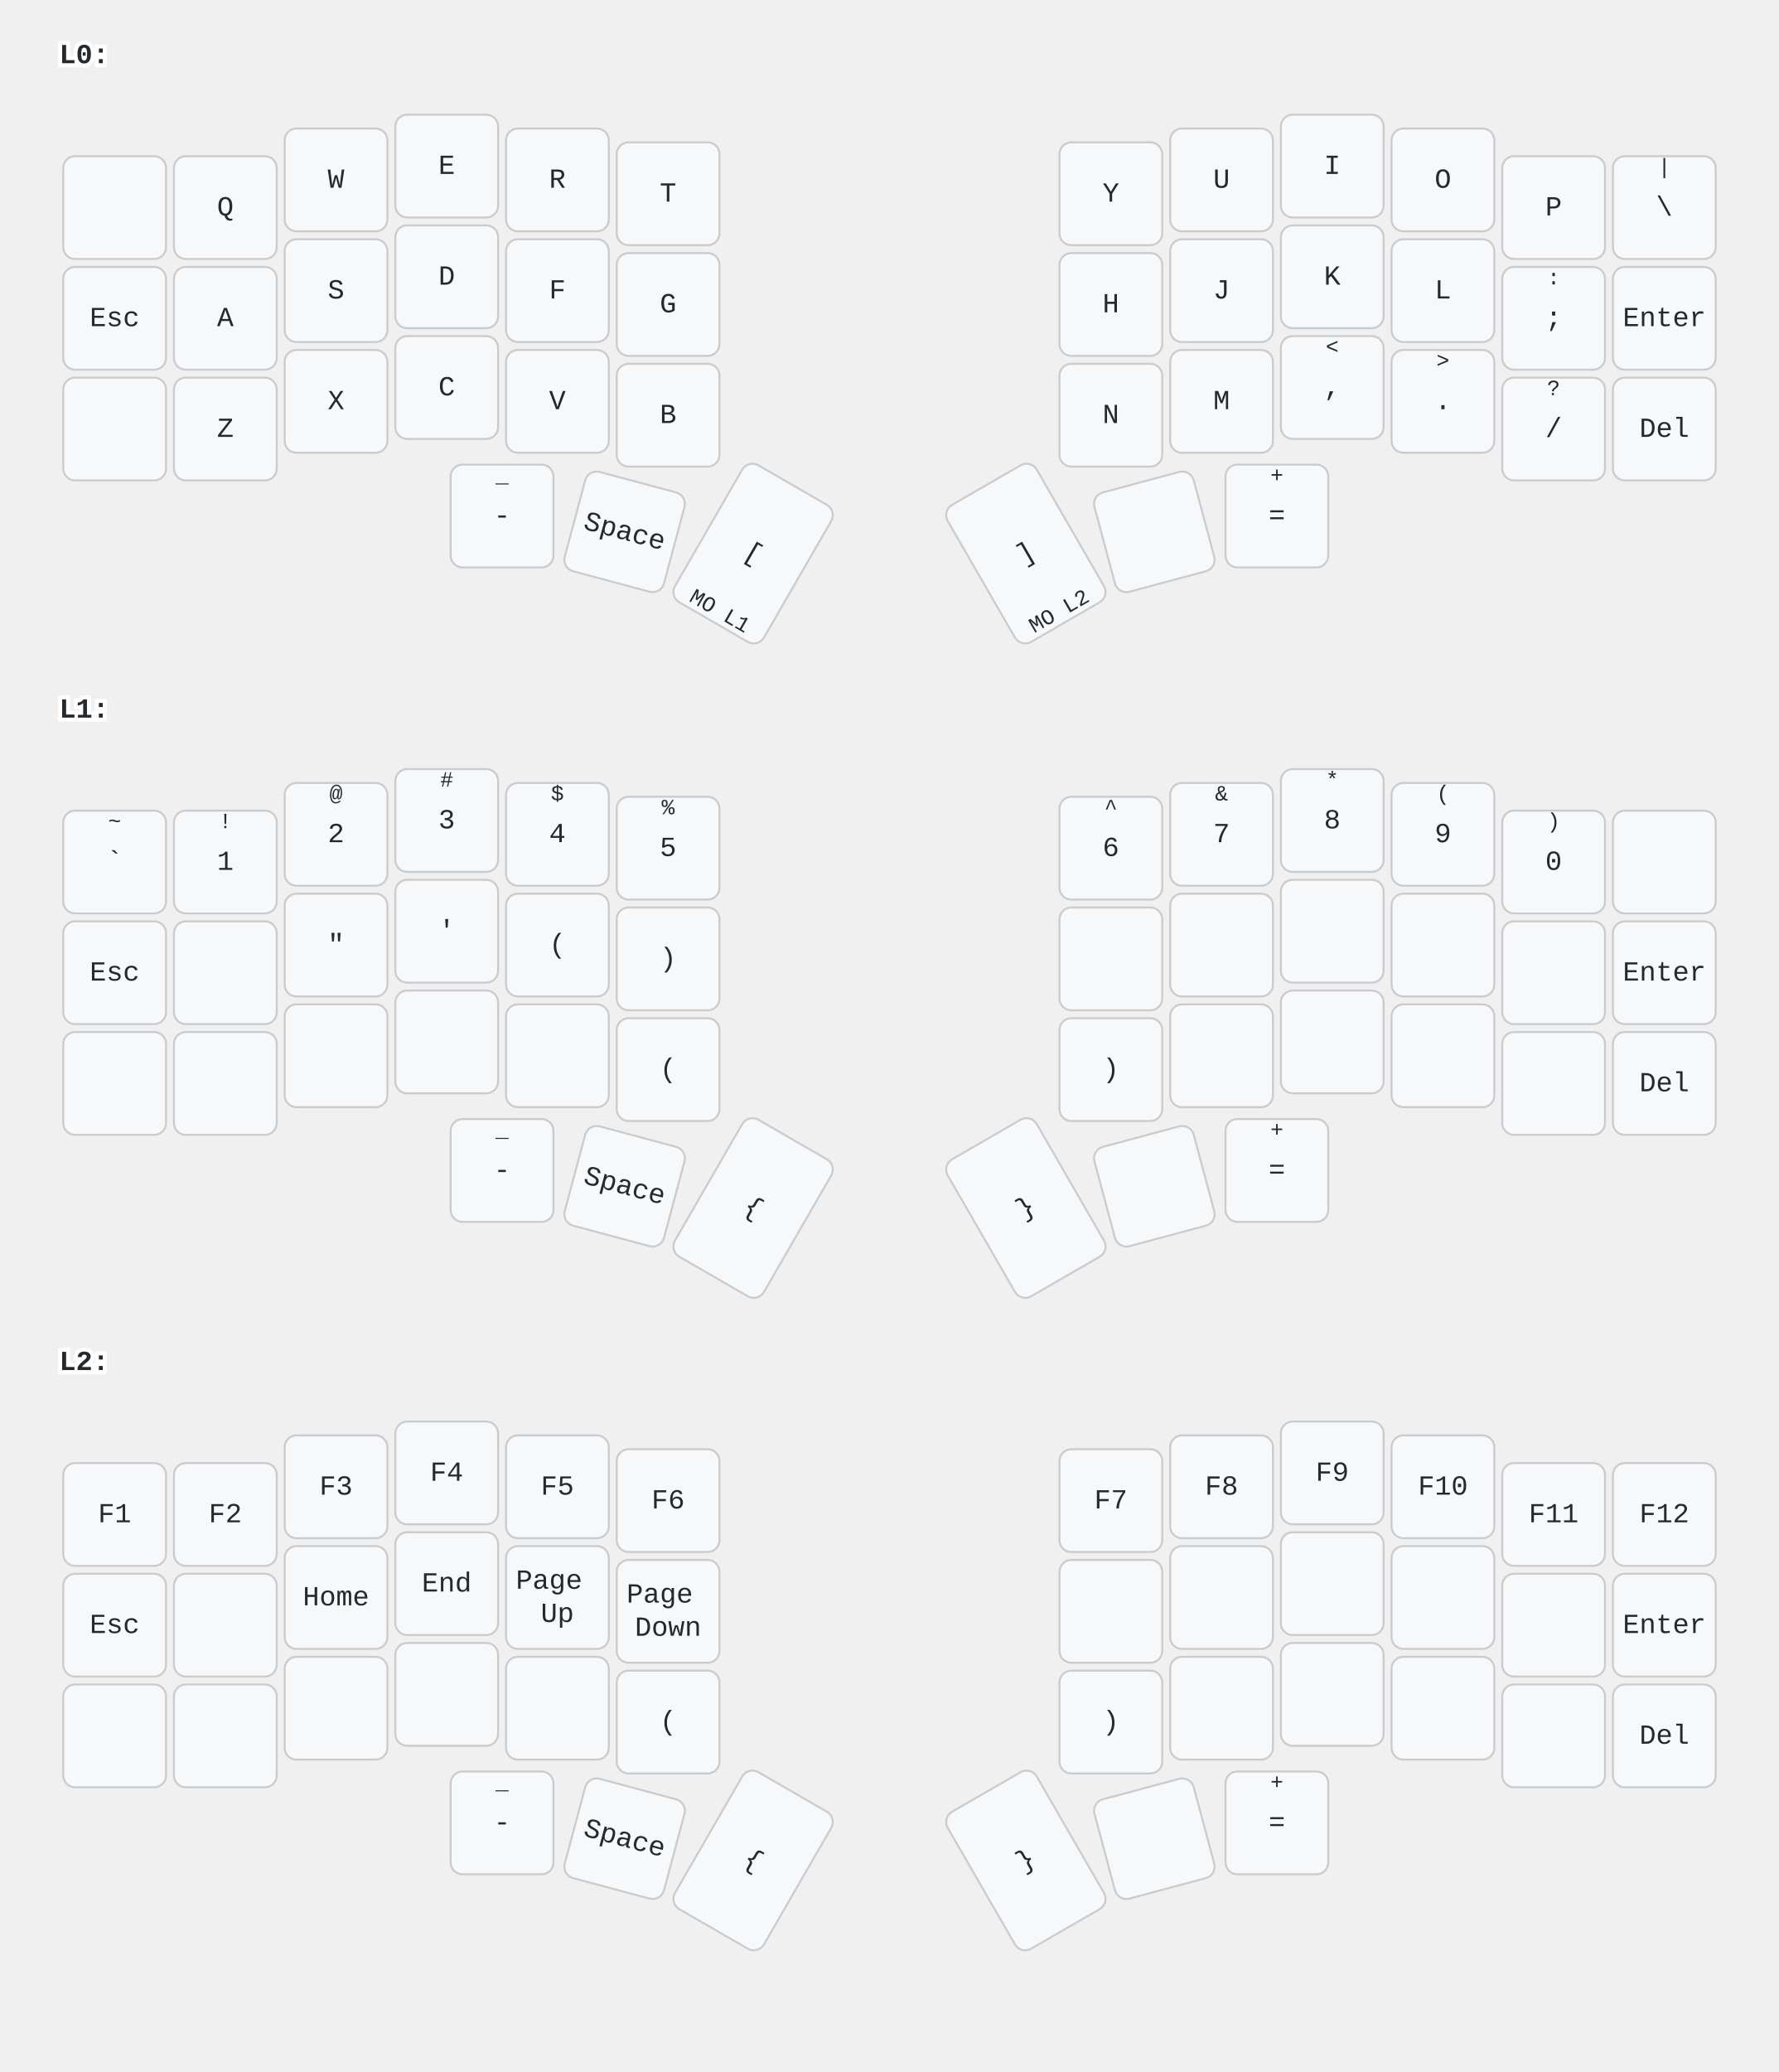
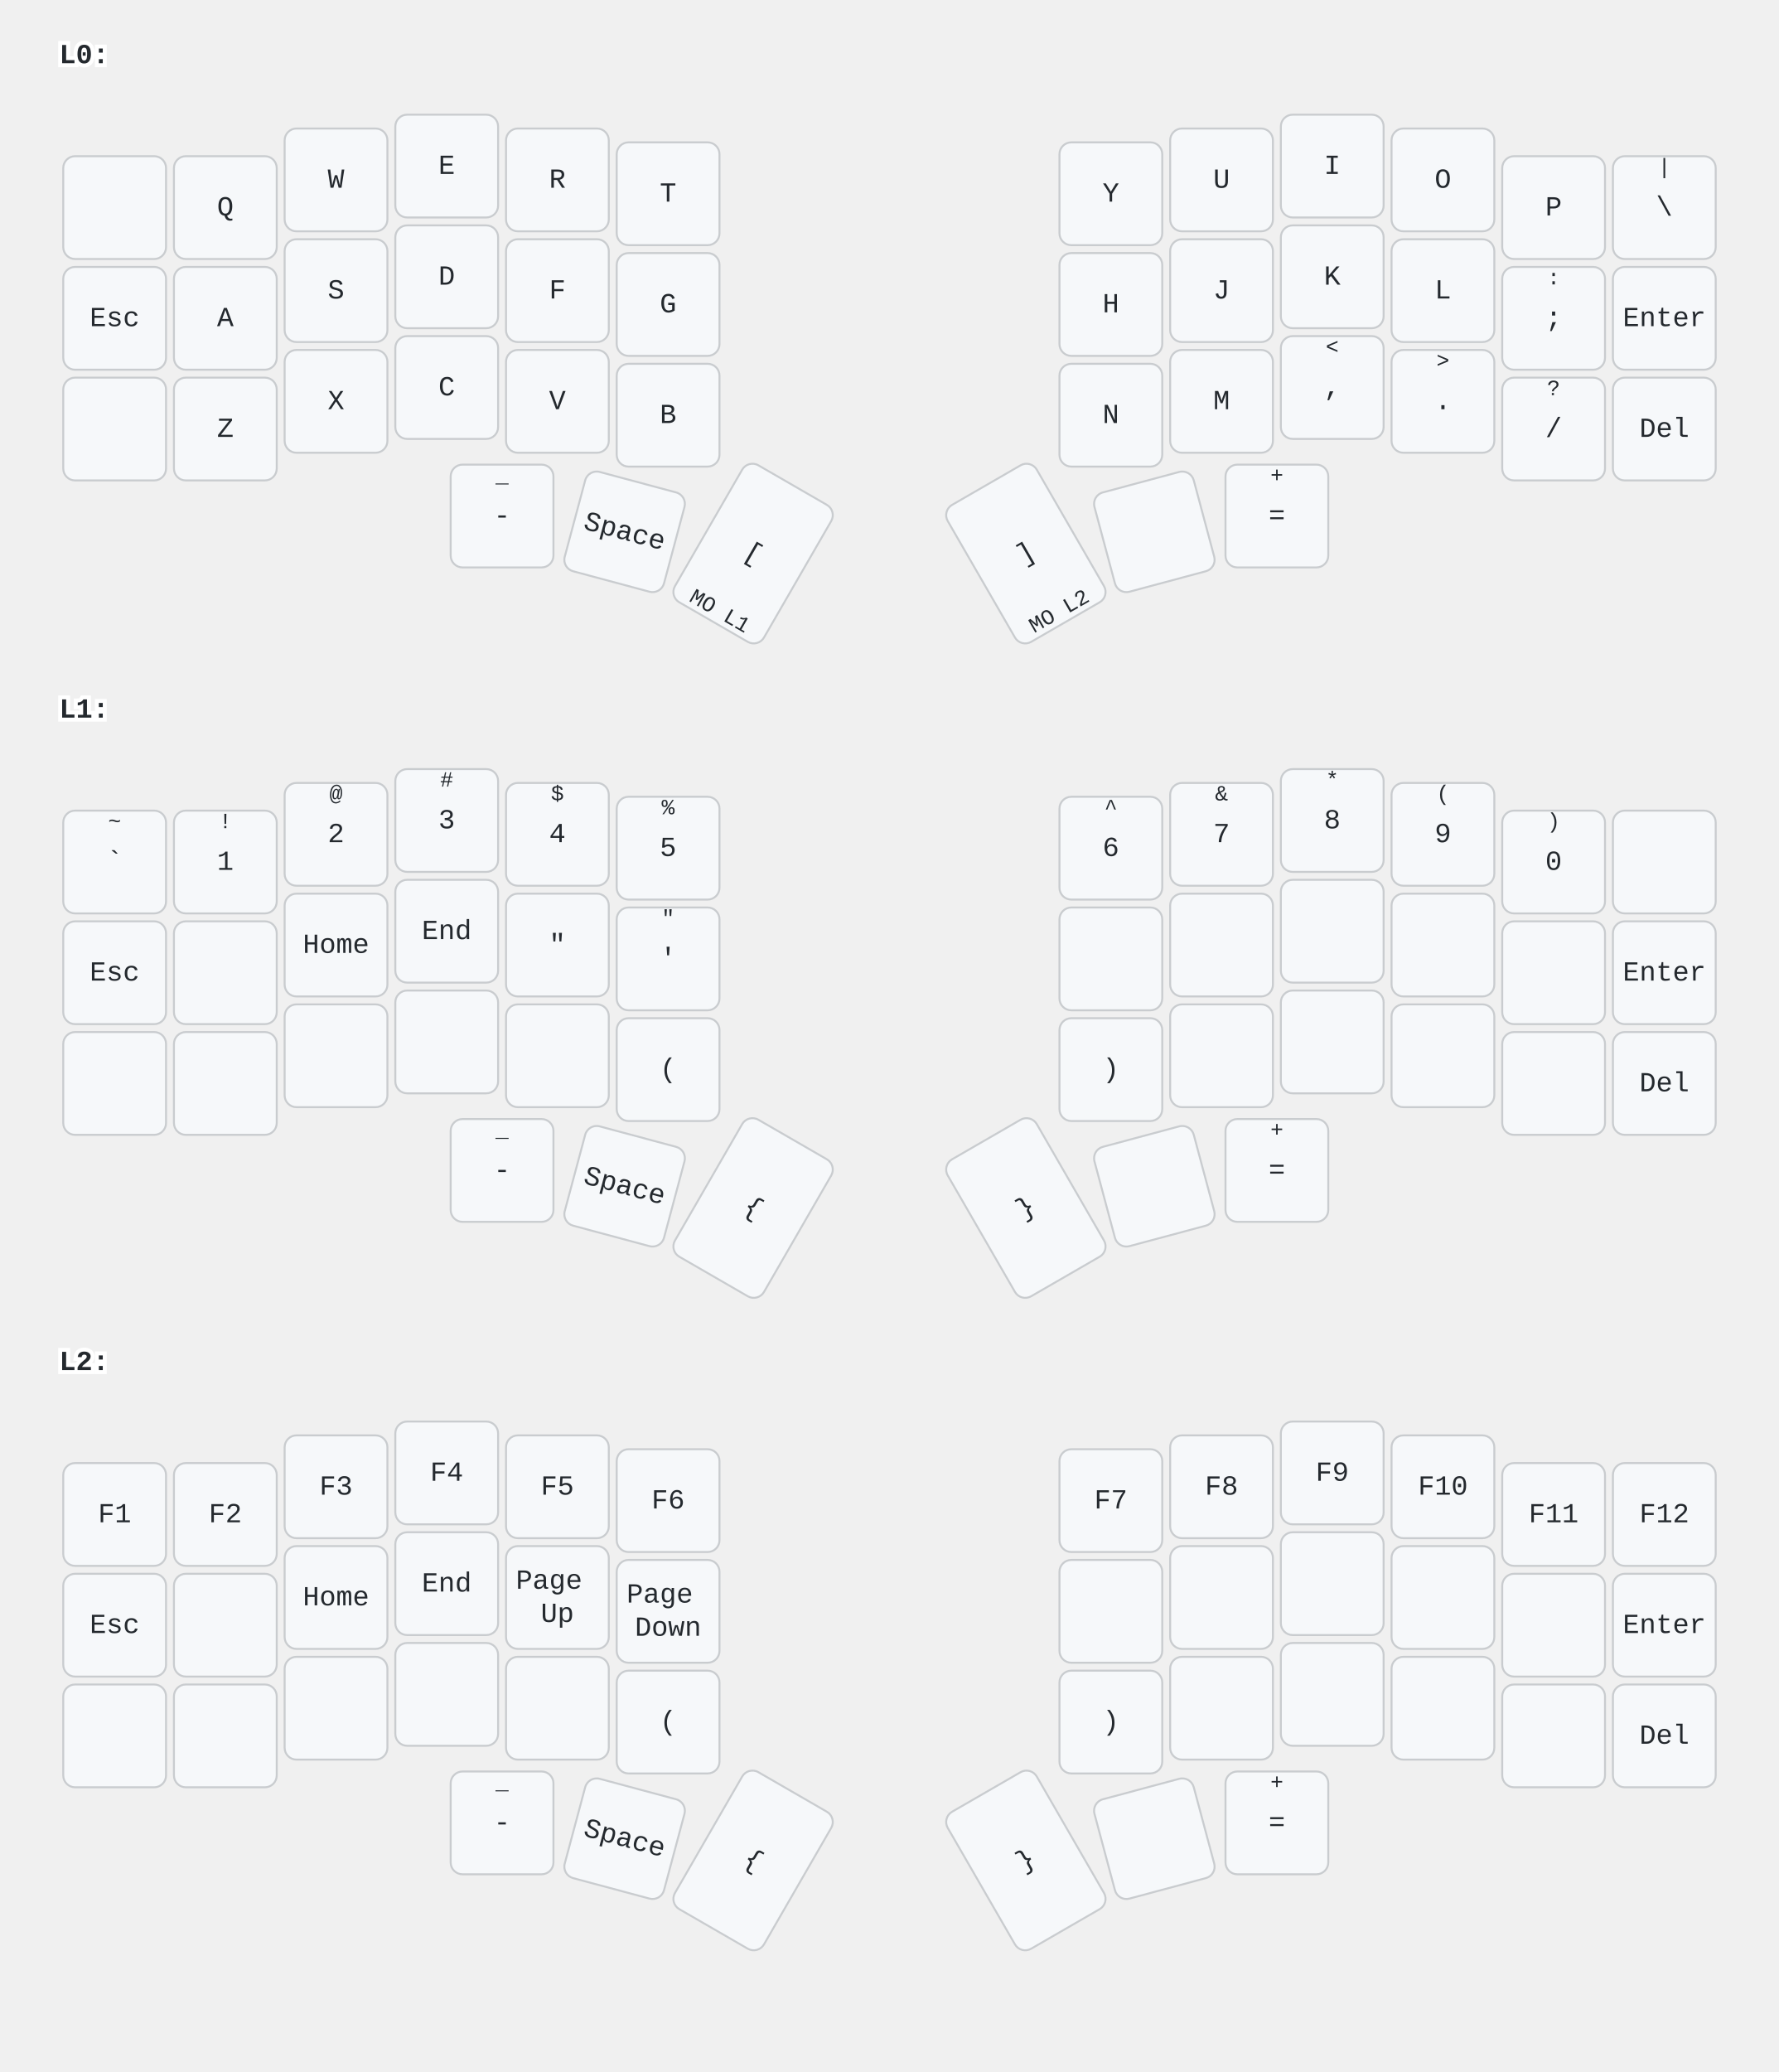
<svg xmlns="http://www.w3.org/2000/svg" xmlns:xlink="http://www.w3.org/1999/xlink" width="900" height="1048" viewBox="0 0 900 1048" class="keymap">
  <defs>/* start glyphs */
<svg id="mdi.apple-keyboard-command">
      <svg viewBox="0 0 24 24">
        <path d="M6,2A4,4 0 0,1 10,6V8H14V6A4,4 0 0,1 18,2A4,4 0 0,1 22,6A4,4 0 0,1 18,10H16V14H18A4,4 0 0,1 22,18A4,4 0 0,1 18,22A4,4 0 0,1 14,18V16H10V18A4,4 0 0,1 6,22A4,4 0 0,1 2,18A4,4 0 0,1 6,14H8V10H6A4,4 0 0,1 2,6A4,4 0 0,1 6,2M16,18A2,2 0 0,0 18,20A2,2 0 0,0 20,18A2,2 0 0,0 18,16H16V18M14,10H10V14H14V10M6,16A2,2 0 0,0 4,18A2,2 0 0,0 6,20A2,2 0 0,0 8,18V16H6M8,6A2,2 0 0,0 6,4A2,2 0 0,0 4,6A2,2 0 0,0 6,8H8V6M18,8A2,2 0 0,0 20,6A2,2 0 0,0 18,4A2,2 0 0,0 16,6V8H18Z" />
      </svg>
    </svg>
    <svg id="mdi.apple-keyboard-control">
      <svg viewBox="0 0 24 24">
        <path d="M19.78,11.78L18.36,13.19L12,6.83L5.64,13.19L4.22,11.78L12,4L19.78,11.78Z" />
      </svg>
    </svg>
    <svg id="mdi.apple-keyboard-option">
      <svg viewBox="0 0 24 24">
        <path d="M3,4H9.11L16.15,18H21V20H14.88L7.84,6H3V4M14,4H21V6H14V4Z" />
      </svg>
    </svg>
    <svg id="mdi.apple-keyboard-shift">
      <svg viewBox="0 0 24 24">
        <path d="M15,18V12H17.17L12,6.83L6.83,12H9V18H15M12,4L22,14H17V20H7V14H2L12,4Z" />
      </svg>
    </svg>
    <svg id="mdi.arrow-down">
      <svg viewBox="0 0 24 24">
        <path d="M11,4H13V16L18.5,10.5L19.92,11.92L12,19.84L4.08,11.92L5.5,10.5L11,16V4Z" />
      </svg>
    </svg>
    <svg id="mdi.arrow-left">
      <svg viewBox="0 0 24 24">
        <path d="M20,11V13H8L13.5,18.5L12.08,19.92L4.16,12L12.08,4.08L13.5,5.5L8,11H20Z" />
      </svg>
    </svg>
    <svg id="mdi.arrow-right">
      <svg viewBox="0 0 24 24">
        <path d="M4,11V13H16L10.5,18.5L11.92,19.92L19.84,12L11.92,4.08L10.5,5.5L16,11H4Z" />
      </svg>
    </svg>
    <svg id="mdi.arrow-up">
      <svg viewBox="0 0 24 24">
        <path d="M13,20H11V8L5.5,13.5L4.08,12.08L12,4.16L19.92,12.08L18.5,13.5L13,8V20Z" />
      </svg>
    </svg>
    <svg id="mdi.backspace-outline">
      <svg viewBox="0 0 24 24">
        <path d="M19,15.59L17.59,17L14,13.41L10.41,17L9,15.59L12.59,12L9,8.41L10.41,7L14,10.59L17.59,7L19,8.41L15.41,12L19,15.59M22,3A2,2 0 0,1 24,5V19A2,2 0 0,1 22,21H7C6.31,21 5.77,20.64 5.41,20.11L0,12L5.41,3.88C5.77,3.35 6.31,3 7,3H22M22,5H7L2.28,12L7,19H22V5Z" />
      </svg>
    </svg>
    <svg id="mdi.keyboard-tab">
      <svg viewBox="0 0 24 24">
        <path d="M20,18H22V6H20M11.59,7.41L15.17,11H1V13H15.17L11.59,16.58L13,18L19,12L13,6L11.59,7.41Z" />
      </svg>
    </svg>
  </defs>/* end glyphs */
<style>/* inherit to force styles through use tags */
svg path {
    fill: inherit;
}

/* font and background color specifications */
svg.keymap {
    font-family: SFMono-Regular,Consolas,Liberation Mono,Menlo,monospace;
    font-size: 14px;
    font-kerning: normal;
    text-rendering: optimizeLegibility;
    fill: #24292e;
}

/* default key styling */
rect.key {
    fill: #f6f8fa;
}

rect.key, rect.combo {
    stroke: #c9cccf;
    stroke-width: 1;
}

/* default key side styling, only used is draw_key_sides is set */
rect.side {
    filter: brightness(90%);
}

/* color accent for combo boxes */
rect.combo, rect.combo-separate {
    fill: #cdf;
}

/* color accent for held keys */
rect.held, rect.combo.held {
    fill: #fdd;
}

/* color accent for ghost (optional) keys */
rect.ghost, rect.combo.ghost {
    stroke-dasharray: 4, 4;
    stroke-width: 2;
}

text {
    text-anchor: middle;
    dominant-baseline: middle;
}

/* styling for layer labels */
text.label {
    font-weight: bold;
    text-anchor: start;
    stroke: white;
    stroke-width: 4;
    paint-order: stroke;
}

/* styling for optional footer */
text.footer {
    text-anchor: end;
    dominant-baseline: auto;
    stroke: white;
    stroke-width: 4;
    paint-order: stroke;
}

/* styling for combo tap, and key hold/shifted label text */
text.combo, text.hold, text.shifted {
    font-size: 11px;
}

text.hold {
    text-anchor: middle;
    dominant-baseline: auto;
}

text.shifted {
    text-anchor: middle;
    dominant-baseline: hanging;
}

text.layer-activator {
    text-decoration: underline;
}

/* styling for hold/shifted label text in combo box */
text.combo.hold, text.combo.shifted {
    font-size: 8px;
}

/* lighter symbol for transparent keys */
text.trans {
    fill: #7b7e81;
}

/* styling for combo dendrons */
path.combo {
    stroke-width: 1;
    stroke: gray;
    fill: none;
}

/* Start Tabler Icons Cleanup */
/* cannot use height/width with glyphs */
.icon-tabler &gt; path {
    fill: inherit;
    stroke: inherit;
    stroke-width: 2;
}
/* hide tabler's default box */
.icon-tabler &gt; path[stroke="none"][fill="none"] {
    visibility: hidden;
}
/* End Tabler Icons Cleanup */

@media (prefers-color-scheme: dark) {
svg.keymap { fill: #d1d6db; }
rect.key { fill: #3f4750; }
rect.key, rect.combo { stroke: #60666c; }
rect.combo, rect.combo-separate { fill: #1f3d7a; }
rect.held, rect.combo.held { fill: #854747; }
text.label, text.footer { stroke: black; }
text.trans { fill: #7e8184; }
path.combo { stroke: #7f7f7f; }

}
svg.keymap { background-color: #FFF; }</style>
  <g transform="translate(30, 0)" class="layer-L0">
    <text x="0" y="28" class="label" id="L0">L0:</text>
    <g transform="translate(0, 56)">
      <g transform="translate(28, 49)" class="key keypos-0">
        <rect rx="6" ry="6" x="-26" y="-26" width="52" height="52" class="key" />
        <use href="#mdi.keyboard-tab" xlink:href="#mdi.keyboard-tab" x="-10" y="-10" height="20" width="20.0" class="key tap glyph mdi.keyboard-tab" />
      </g>
      <g transform="translate(84, 49)" class="key keypos-1">
        <rect rx="6" ry="6" x="-26" y="-26" width="52" height="52" class="key" />
        <text x="0" y="0" class="key tap">Q</text>
      </g>
      <g transform="translate(140, 35)" class="key keypos-2">
        <rect rx="6" ry="6" x="-26" y="-26" width="52" height="52" class="key" />
        <text x="0" y="0" class="key tap">W</text>
      </g>
      <g transform="translate(196, 28)" class="key keypos-3">
        <rect rx="6" ry="6" x="-26" y="-26" width="52" height="52" class="key" />
        <text x="0" y="0" class="key tap">E</text>
      </g>
      <g transform="translate(252, 35)" class="key keypos-4">
        <rect rx="6" ry="6" x="-26" y="-26" width="52" height="52" class="key" />
        <text x="0" y="0" class="key tap">R</text>
      </g>
      <g transform="translate(308, 42)" class="key keypos-5">
        <rect rx="6" ry="6" x="-26" y="-26" width="52" height="52" class="key" />
        <text x="0" y="0" class="key tap">T</text>
      </g>
      <g transform="translate(532, 42)" class="key keypos-6">
        <rect rx="6" ry="6" x="-26" y="-26" width="52" height="52" class="key" />
        <text x="0" y="0" class="key tap">Y</text>
      </g>
      <g transform="translate(588, 35)" class="key keypos-7">
        <rect rx="6" ry="6" x="-26" y="-26" width="52" height="52" class="key" />
        <text x="0" y="0" class="key tap">U</text>
      </g>
      <g transform="translate(644, 28)" class="key keypos-8">
        <rect rx="6" ry="6" x="-26" y="-26" width="52" height="52" class="key" />
        <text x="0" y="0" class="key tap">I</text>
      </g>
      <g transform="translate(700, 35)" class="key keypos-9">
        <rect rx="6" ry="6" x="-26" y="-26" width="52" height="52" class="key" />
        <text x="0" y="0" class="key tap">O</text>
      </g>
      <g transform="translate(756, 49)" class="key keypos-10">
        <rect rx="6" ry="6" x="-26" y="-26" width="52" height="52" class="key" />
        <text x="0" y="0" class="key tap">P</text>
      </g>
      <g transform="translate(812, 49)" class="key keypos-11">
        <rect rx="6" ry="6" x="-26" y="-26" width="52" height="52" class="key" />
        <text x="0" y="0" class="key tap">\</text>
        <text x="0" y="-23" class="key shifted">|</text>
      </g>
      <g transform="translate(28, 105)" class="key keypos-12">
        <rect rx="6" ry="6" x="-26" y="-26" width="52" height="52" class="key" />
        <text x="0" y="0" class="key tap">Esc</text>
      </g>
      <g transform="translate(84, 105)" class="key keypos-13">
        <rect rx="6" ry="6" x="-26" y="-26" width="52" height="52" class="key" />
        <text x="0" y="0" class="key tap">A</text>
      </g>
      <g transform="translate(140, 91)" class="key keypos-14">
        <rect rx="6" ry="6" x="-26" y="-26" width="52" height="52" class="key" />
        <text x="0" y="0" class="key tap">S</text>
        <use href="#mdi.apple-keyboard-command" xlink:href="#mdi.apple-keyboard-command" x="-6" y="11" height="12" width="12.0" class="key hold glyph mdi.apple-keyboard-command" />
      </g>
      <g transform="translate(196, 84)" class="key keypos-15">
        <rect rx="6" ry="6" x="-26" y="-26" width="52" height="52" class="key" />
        <text x="0" y="0" class="key tap">D</text>
        <use href="#mdi.apple-keyboard-control" xlink:href="#mdi.apple-keyboard-control" x="-6" y="11" height="12" width="12.0" class="key hold glyph mdi.apple-keyboard-control" />
      </g>
      <g transform="translate(252, 91)" class="key keypos-16">
        <rect rx="6" ry="6" x="-26" y="-26" width="52" height="52" class="key" />
        <text x="0" y="0" class="key tap">F</text>
        <use href="#mdi.apple-keyboard-shift" xlink:href="#mdi.apple-keyboard-shift" x="-6" y="11" height="12" width="12.0" class="key hold glyph mdi.apple-keyboard-shift" />
      </g>
      <g transform="translate(308, 98)" class="key keypos-17">
        <rect rx="6" ry="6" x="-26" y="-26" width="52" height="52" class="key" />
        <text x="0" y="0" class="key tap">G</text>
      </g>
      <g transform="translate(532, 98)" class="key keypos-18">
        <rect rx="6" ry="6" x="-26" y="-26" width="52" height="52" class="key" />
        <text x="0" y="0" class="key tap">H</text>
      </g>
      <g transform="translate(588, 91)" class="key keypos-19">
        <rect rx="6" ry="6" x="-26" y="-26" width="52" height="52" class="key" />
        <text x="0" y="0" class="key tap">J</text>
        <use href="#mdi.apple-keyboard-shift" xlink:href="#mdi.apple-keyboard-shift" x="-6" y="11" height="12" width="12.0" class="key hold glyph mdi.apple-keyboard-shift" />
      </g>
      <g transform="translate(644, 84)" class="key keypos-20">
        <rect rx="6" ry="6" x="-26" y="-26" width="52" height="52" class="key" />
        <text x="0" y="0" class="key tap">K</text>
        <use href="#mdi.apple-keyboard-control" xlink:href="#mdi.apple-keyboard-control" x="-6" y="11" height="12" width="12.0" class="key hold glyph mdi.apple-keyboard-control" />
      </g>
      <g transform="translate(700, 91)" class="key keypos-21">
        <rect rx="6" ry="6" x="-26" y="-26" width="52" height="52" class="key" />
        <text x="0" y="0" class="key tap">L</text>
        <use href="#mdi.apple-keyboard-command" xlink:href="#mdi.apple-keyboard-command" x="-6" y="11" height="12" width="12.0" class="key hold glyph mdi.apple-keyboard-command" />
      </g>
      <g transform="translate(756, 105)" class="key keypos-22">
        <rect rx="6" ry="6" x="-26" y="-26" width="52" height="52" class="key" />
        <text x="0" y="0" class="key tap">;</text>
        <text x="0" y="-23" class="key shifted">:</text>
      </g>
      <g transform="translate(812, 105)" class="key keypos-23">
        <rect rx="6" ry="6" x="-26" y="-26" width="52" height="52" class="key" />
        <text x="0" y="0" class="key tap">Enter</text>
      </g>
      <g transform="translate(28, 161)" class="key keypos-24">
        <rect rx="6" ry="6" x="-26" y="-26" width="52" height="52" class="key" />
        <use href="#mdi.apple-keyboard-option" xlink:href="#mdi.apple-keyboard-option" x="-10" y="-10" height="20" width="20.0" class="key tap glyph mdi.apple-keyboard-option" />
      </g>
      <g transform="translate(84, 161)" class="key keypos-25">
        <rect rx="6" ry="6" x="-26" y="-26" width="52" height="52" class="key" />
        <text x="0" y="0" class="key tap">Z</text>
      </g>
      <g transform="translate(140, 147)" class="key keypos-26">
        <rect rx="6" ry="6" x="-26" y="-26" width="52" height="52" class="key" />
        <text x="0" y="0" class="key tap">X</text>
      </g>
      <g transform="translate(196, 140)" class="key keypos-27">
        <rect rx="6" ry="6" x="-26" y="-26" width="52" height="52" class="key" />
        <text x="0" y="0" class="key tap">C</text>
      </g>
      <g transform="translate(252, 147)" class="key keypos-28">
        <rect rx="6" ry="6" x="-26" y="-26" width="52" height="52" class="key" />
        <text x="0" y="0" class="key tap">V</text>
      </g>
      <g transform="translate(308, 154)" class="key keypos-29">
        <rect rx="6" ry="6" x="-26" y="-26" width="52" height="52" class="key" />
        <text x="0" y="0" class="key tap">B</text>
      </g>
      <g transform="translate(532, 154)" class="key keypos-30">
        <rect rx="6" ry="6" x="-26" y="-26" width="52" height="52" class="key" />
        <text x="0" y="0" class="key tap">N</text>
      </g>
      <g transform="translate(588, 147)" class="key keypos-31">
        <rect rx="6" ry="6" x="-26" y="-26" width="52" height="52" class="key" />
        <text x="0" y="0" class="key tap">M</text>
      </g>
      <g transform="translate(644, 140)" class="key keypos-32">
        <rect rx="6" ry="6" x="-26" y="-26" width="52" height="52" class="key" />
        <text x="0" y="0" class="key tap">,</text>
        <text x="0" y="-23" class="key shifted">&lt;</text>
      </g>
      <g transform="translate(700, 147)" class="key keypos-33">
        <rect rx="6" ry="6" x="-26" y="-26" width="52" height="52" class="key" />
        <text x="0" y="0" class="key tap">.</text>
        <text x="0" y="-23" class="key shifted">&gt;</text>
      </g>
      <g transform="translate(756, 161)" class="key keypos-34">
        <rect rx="6" ry="6" x="-26" y="-26" width="52" height="52" class="key" />
        <text x="0" y="0" class="key tap">/</text>
        <text x="0" y="-23" class="key shifted">?</text>
      </g>
      <g transform="translate(812, 161)" class="key keypos-35">
        <rect rx="6" ry="6" x="-26" y="-26" width="52" height="52" class="key" />
        <text x="0" y="0" class="key tap">Del</text>
      </g>
      <g transform="translate(224, 205)" class="key keypos-36">
        <rect rx="6" ry="6" x="-26" y="-26" width="52" height="52" class="key" />
        <text x="0" y="0" class="key tap">-</text>
        <text x="0" y="-23" class="key shifted">_</text>
      </g>
      <g transform="translate(286, 213) rotate(15.0)" class="key keypos-37">
        <rect rx="6" ry="6" x="-26" y="-26" width="52" height="52" class="key" />
        <text x="0" y="0" class="key tap">Space</text>
      </g>
      <g transform="translate(351, 224) rotate(30.0)" class="key keypos-38">
        <rect rx="6" ry="6" x="-26" y="-40" width="52" height="80" class="key" />
        <text x="0" y="0" class="key tap">[</text>
        <text x="0" y="37" class="key hold">MO L1</text>
      </g>
      <g transform="translate(489, 224) rotate(-30.0)" class="key keypos-39">
        <rect rx="6" ry="6" x="-26" y="-40" width="52" height="80" class="key" />
        <text x="0" y="0" class="key tap">]</text>
        <text x="0" y="37" class="key hold">MO L2</text>
      </g>
      <g transform="translate(554, 213) rotate(-15.0)" class="key keypos-40">
        <rect rx="6" ry="6" x="-26" y="-26" width="52" height="52" class="key" />
        <use href="#mdi.backspace-outline" xlink:href="#mdi.backspace-outline" x="-10" y="-10" height="20" width="20.0" class="key tap glyph mdi.backspace-outline" />
      </g>
      <g transform="translate(616, 205)" class="key keypos-41">
        <rect rx="6" ry="6" x="-26" y="-26" width="52" height="52" class="key" />
        <text x="0" y="0" class="key tap">=</text>
        <text x="0" y="-23" class="key shifted">+</text>
      </g>
    </g>
  </g>
  <g transform="translate(30, 331)" class="layer-L1">
    <text x="0" y="28" class="label" id="L1">L1:</text>
    <g transform="translate(0, 56)">
      <g transform="translate(28, 49)" class="key keypos-0">
        <rect rx="6" ry="6" x="-26" y="-26" width="52" height="52" class="key" />
        <text x="0" y="0" class="key tap">`</text>
        <text x="0" y="-23" class="key shifted">~</text>
      </g>
      <g transform="translate(84, 49)" class="key keypos-1">
        <rect rx="6" ry="6" x="-26" y="-26" width="52" height="52" class="key" />
        <text x="0" y="0" class="key tap">1</text>
        <text x="0" y="-23" class="key shifted">!</text>
      </g>
      <g transform="translate(140, 35)" class="key keypos-2">
        <rect rx="6" ry="6" x="-26" y="-26" width="52" height="52" class="key" />
        <text x="0" y="0" class="key tap">2</text>
        <text x="0" y="-23" class="key shifted">@</text>
      </g>
      <g transform="translate(196, 28)" class="key keypos-3">
        <rect rx="6" ry="6" x="-26" y="-26" width="52" height="52" class="key" />
        <text x="0" y="0" class="key tap">3</text>
        <text x="0" y="-23" class="key shifted">#</text>
      </g>
      <g transform="translate(252, 35)" class="key keypos-4">
        <rect rx="6" ry="6" x="-26" y="-26" width="52" height="52" class="key" />
        <text x="0" y="0" class="key tap">4</text>
        <text x="0" y="-23" class="key shifted">$</text>
      </g>
      <g transform="translate(308, 42)" class="key keypos-5">
        <rect rx="6" ry="6" x="-26" y="-26" width="52" height="52" class="key" />
        <text x="0" y="0" class="key tap">5</text>
        <text x="0" y="-23" class="key shifted">%</text>
      </g>
      <g transform="translate(532, 42)" class="key keypos-6">
        <rect rx="6" ry="6" x="-26" y="-26" width="52" height="52" class="key" />
        <text x="0" y="0" class="key tap">6</text>
        <text x="0" y="-23" class="key shifted">^</text>
      </g>
      <g transform="translate(588, 35)" class="key keypos-7">
        <rect rx="6" ry="6" x="-26" y="-26" width="52" height="52" class="key" />
        <text x="0" y="0" class="key tap">7</text>
        <text x="0" y="-23" class="key shifted">&amp;</text>
      </g>
      <g transform="translate(644, 28)" class="key keypos-8">
        <rect rx="6" ry="6" x="-26" y="-26" width="52" height="52" class="key" />
        <text x="0" y="0" class="key tap">8</text>
        <text x="0" y="-23" class="key shifted">*</text>
      </g>
      <g transform="translate(700, 35)" class="key keypos-9">
        <rect rx="6" ry="6" x="-26" y="-26" width="52" height="52" class="key" />
        <text x="0" y="0" class="key tap">9</text>
        <text x="0" y="-23" class="key shifted">(</text>
      </g>
      <g transform="translate(756, 49)" class="key keypos-10">
        <rect rx="6" ry="6" x="-26" y="-26" width="52" height="52" class="key" />
        <text x="0" y="0" class="key tap">0</text>
        <text x="0" y="-23" class="key shifted">)</text>
      </g>
      <g transform="translate(812, 49)" class="key keypos-11">
        <rect rx="6" ry="6" x="-26" y="-26" width="52" height="52" class="key" />
      </g>
      <g transform="translate(28, 105)" class="key keypos-12">
        <rect rx="6" ry="6" x="-26" y="-26" width="52" height="52" class="key" />
        <text x="0" y="0" class="key tap">Esc</text>
      </g>
      <g transform="translate(84, 105)" class="key keypos-13">
        <rect rx="6" ry="6" x="-26" y="-26" width="52" height="52" class="key" />
      </g>
      <g transform="translate(140, 91)" class="key keypos-14">
        <rect rx="6" ry="6" x="-26" y="-26" width="52" height="52" class="key" />
+         <text x="0" y="0" class="key tap">Home</text>
+         <use href="#mdi.apple-keyboard-command" xlink:href="#mdi.apple-keyboard-command" x="-6" y="11" height="12" width="12.0" class="key hold glyph mdi.apple-keyboard-command" />
+       </g>
+       <g transform="translate(196, 84)" class="key keypos-15">
+         <rect rx="6" ry="6" x="-26" y="-26" width="52" height="52" class="key" />
+         <text x="0" y="0" class="key tap">End</text>
+         <use href="#mdi.apple-keyboard-control" xlink:href="#mdi.apple-keyboard-control" x="-6" y="11" height="12" width="12.0" class="key hold glyph mdi.apple-keyboard-control" />
+       </g>
+       <g transform="translate(252, 91)" class="key keypos-16">
+         <rect rx="6" ry="6" x="-26" y="-26" width="52" height="52" class="key" />
        <text x="0" y="0" class="key tap">"</text>
-         <use href="#mdi.apple-keyboard-command" xlink:href="#mdi.apple-keyboard-command" x="-6" y="11" height="12" width="12.0" class="key hold glyph mdi.apple-keyboard-command" />
-       </g>
-       <g transform="translate(196, 84)" class="key keypos-15">
+         <use href="#mdi.apple-keyboard-shift" xlink:href="#mdi.apple-keyboard-shift" x="-6" y="11" height="12" width="12.0" class="key hold glyph mdi.apple-keyboard-shift" />
+       </g>
+       <g transform="translate(308, 98)" class="key keypos-17">
        <rect rx="6" ry="6" x="-26" y="-26" width="52" height="52" class="key" />
        <text x="0" y="0" class="key tap">'</text>
-         <use href="#mdi.apple-keyboard-control" xlink:href="#mdi.apple-keyboard-control" x="-6" y="11" height="12" width="12.0" class="key hold glyph mdi.apple-keyboard-control" />
-       </g>
-       <g transform="translate(252, 91)" class="key keypos-16">
-         <rect rx="6" ry="6" x="-26" y="-26" width="52" height="52" class="key" />
-         <text x="0" y="0" class="key tap">(</text>
-         <use href="#mdi.apple-keyboard-shift" xlink:href="#mdi.apple-keyboard-shift" x="-6" y="11" height="12" width="12.0" class="key hold glyph mdi.apple-keyboard-shift" />
-       </g>
-       <g transform="translate(308, 98)" class="key keypos-17">
-         <rect rx="6" ry="6" x="-26" y="-26" width="52" height="52" class="key" />
-         <text x="0" y="0" class="key tap">)</text>
+         <text x="0" y="-23" class="key shifted">"</text>
      </g>
      <g transform="translate(532, 98)" class="key keypos-18">
        <rect rx="6" ry="6" x="-26" y="-26" width="52" height="52" class="key" />
        <use href="#mdi.arrow-left" xlink:href="#mdi.arrow-left" x="-10" y="-10" height="20" width="20.0" class="key tap glyph mdi.arrow-left" />
      </g>
      <g transform="translate(588, 91)" class="key keypos-19">
        <rect rx="6" ry="6" x="-26" y="-26" width="52" height="52" class="key" />
        <use href="#mdi.arrow-down" xlink:href="#mdi.arrow-down" x="-10" y="-10" height="20" width="20.0" class="key tap glyph mdi.arrow-down" />
        <use href="#mdi.apple-keyboard-shift" xlink:href="#mdi.apple-keyboard-shift" x="-6" y="11" height="12" width="12.0" class="key hold glyph mdi.apple-keyboard-shift" />
      </g>
      <g transform="translate(644, 84)" class="key keypos-20">
        <rect rx="6" ry="6" x="-26" y="-26" width="52" height="52" class="key" />
        <use href="#mdi.arrow-up" xlink:href="#mdi.arrow-up" x="-10" y="-10" height="20" width="20.0" class="key tap glyph mdi.arrow-up" />
        <use href="#mdi.apple-keyboard-control" xlink:href="#mdi.apple-keyboard-control" x="-6" y="11" height="12" width="12.0" class="key hold glyph mdi.apple-keyboard-control" />
      </g>
      <g transform="translate(700, 91)" class="key keypos-21">
        <rect rx="6" ry="6" x="-26" y="-26" width="52" height="52" class="key" />
        <use href="#mdi.arrow-right" xlink:href="#mdi.arrow-right" x="-10" y="-10" height="20" width="20.0" class="key tap glyph mdi.arrow-right" />
        <use href="#mdi.apple-keyboard-command" xlink:href="#mdi.apple-keyboard-command" x="-6" y="11" height="12" width="12.0" class="key hold glyph mdi.apple-keyboard-command" />
      </g>
      <g transform="translate(756, 105)" class="key keypos-22">
        <rect rx="6" ry="6" x="-26" y="-26" width="52" height="52" class="key" />
      </g>
      <g transform="translate(812, 105)" class="key keypos-23">
        <rect rx="6" ry="6" x="-26" y="-26" width="52" height="52" class="key" />
        <text x="0" y="0" class="key tap">Enter</text>
      </g>
      <g transform="translate(28, 161)" class="key keypos-24">
        <rect rx="6" ry="6" x="-26" y="-26" width="52" height="52" class="key" />
        <use href="#mdi.apple-keyboard-option" xlink:href="#mdi.apple-keyboard-option" x="-10" y="-10" height="20" width="20.0" class="key tap glyph mdi.apple-keyboard-option" />
      </g>
      <g transform="translate(84, 161)" class="key keypos-25">
        <rect rx="6" ry="6" x="-26" y="-26" width="52" height="52" class="key" />
      </g>
      <g transform="translate(140, 147)" class="key keypos-26">
        <rect rx="6" ry="6" x="-26" y="-26" width="52" height="52" class="key" />
      </g>
      <g transform="translate(196, 140)" class="key keypos-27">
        <rect rx="6" ry="6" x="-26" y="-26" width="52" height="52" class="key" />
      </g>
      <g transform="translate(252, 147)" class="key keypos-28">
        <rect rx="6" ry="6" x="-26" y="-26" width="52" height="52" class="key" />
      </g>
      <g transform="translate(308, 154)" class="key keypos-29">
        <rect rx="6" ry="6" x="-26" y="-26" width="52" height="52" class="key" />
        <text x="0" y="0" class="key tap">(</text>
      </g>
      <g transform="translate(532, 154)" class="key keypos-30">
        <rect rx="6" ry="6" x="-26" y="-26" width="52" height="52" class="key" />
        <text x="0" y="0" class="key tap">)</text>
      </g>
      <g transform="translate(588, 147)" class="key keypos-31">
        <rect rx="6" ry="6" x="-26" y="-26" width="52" height="52" class="key" />
      </g>
      <g transform="translate(644, 140)" class="key keypos-32">
        <rect rx="6" ry="6" x="-26" y="-26" width="52" height="52" class="key" />
      </g>
      <g transform="translate(700, 147)" class="key keypos-33">
        <rect rx="6" ry="6" x="-26" y="-26" width="52" height="52" class="key" />
      </g>
      <g transform="translate(756, 161)" class="key keypos-34">
        <rect rx="6" ry="6" x="-26" y="-26" width="52" height="52" class="key" />
      </g>
      <g transform="translate(812, 161)" class="key keypos-35">
        <rect rx="6" ry="6" x="-26" y="-26" width="52" height="52" class="key" />
        <text x="0" y="0" class="key tap">Del</text>
      </g>
      <g transform="translate(224, 205)" class="key keypos-36">
        <rect rx="6" ry="6" x="-26" y="-26" width="52" height="52" class="key" />
        <text x="0" y="0" class="key tap">-</text>
        <text x="0" y="-23" class="key shifted">_</text>
      </g>
      <g transform="translate(286, 213) rotate(15.0)" class="key keypos-37">
        <rect rx="6" ry="6" x="-26" y="-26" width="52" height="52" class="key" />
        <text x="0" y="0" class="key tap">Space</text>
      </g>
      <g transform="translate(351, 224) rotate(30.0)" class="key keypos-38">
        <rect rx="6" ry="6" x="-26" y="-40" width="52" height="80" class="key" />
        <text x="0" y="0" class="key tap">{</text>
      </g>
      <g transform="translate(489, 224) rotate(-30.0)" class="key keypos-39">
        <rect rx="6" ry="6" x="-26" y="-40" width="52" height="80" class="key" />
        <text x="0" y="0" class="key tap">}</text>
      </g>
      <g transform="translate(554, 213) rotate(-15.0)" class="key keypos-40">
        <rect rx="6" ry="6" x="-26" y="-26" width="52" height="52" class="key" />
        <use href="#mdi.backspace-outline" xlink:href="#mdi.backspace-outline" x="-10" y="-10" height="20" width="20.0" class="key tap glyph mdi.backspace-outline" />
      </g>
      <g transform="translate(616, 205)" class="key keypos-41">
        <rect rx="6" ry="6" x="-26" y="-26" width="52" height="52" class="key" />
        <text x="0" y="0" class="key tap">=</text>
        <text x="0" y="-23" class="key shifted">+</text>
      </g>
    </g>
  </g>
  <g transform="translate(30, 661)" class="layer-L2">
    <text x="0" y="28" class="label" id="L2">L2:</text>
    <g transform="translate(0, 56)">
      <g transform="translate(28, 49)" class="key keypos-0">
        <rect rx="6" ry="6" x="-26" y="-26" width="52" height="52" class="key" />
        <text x="0" y="0" class="key tap">F1</text>
      </g>
      <g transform="translate(84, 49)" class="key keypos-1">
        <rect rx="6" ry="6" x="-26" y="-26" width="52" height="52" class="key" />
        <text x="0" y="0" class="key tap">F2</text>
      </g>
      <g transform="translate(140, 35)" class="key keypos-2">
        <rect rx="6" ry="6" x="-26" y="-26" width="52" height="52" class="key" />
        <text x="0" y="0" class="key tap">F3</text>
      </g>
      <g transform="translate(196, 28)" class="key keypos-3">
        <rect rx="6" ry="6" x="-26" y="-26" width="52" height="52" class="key" />
        <text x="0" y="0" class="key tap">F4</text>
      </g>
      <g transform="translate(252, 35)" class="key keypos-4">
        <rect rx="6" ry="6" x="-26" y="-26" width="52" height="52" class="key" />
        <text x="0" y="0" class="key tap">F5</text>
      </g>
      <g transform="translate(308, 42)" class="key keypos-5">
        <rect rx="6" ry="6" x="-26" y="-26" width="52" height="52" class="key" />
        <text x="0" y="0" class="key tap">F6</text>
      </g>
      <g transform="translate(532, 42)" class="key keypos-6">
        <rect rx="6" ry="6" x="-26" y="-26" width="52" height="52" class="key" />
        <text x="0" y="0" class="key tap">F7</text>
      </g>
      <g transform="translate(588, 35)" class="key keypos-7">
        <rect rx="6" ry="6" x="-26" y="-26" width="52" height="52" class="key" />
        <text x="0" y="0" class="key tap">F8</text>
      </g>
      <g transform="translate(644, 28)" class="key keypos-8">
        <rect rx="6" ry="6" x="-26" y="-26" width="52" height="52" class="key" />
        <text x="0" y="0" class="key tap">F9</text>
      </g>
      <g transform="translate(700, 35)" class="key keypos-9">
        <rect rx="6" ry="6" x="-26" y="-26" width="52" height="52" class="key" />
        <text x="0" y="0" class="key tap">F10</text>
      </g>
      <g transform="translate(756, 49)" class="key keypos-10">
        <rect rx="6" ry="6" x="-26" y="-26" width="52" height="52" class="key" />
        <text x="0" y="0" class="key tap">F11</text>
      </g>
      <g transform="translate(812, 49)" class="key keypos-11">
        <rect rx="6" ry="6" x="-26" y="-26" width="52" height="52" class="key" />
        <text x="0" y="0" class="key tap">F12</text>
      </g>
      <g transform="translate(28, 105)" class="key keypos-12">
        <rect rx="6" ry="6" x="-26" y="-26" width="52" height="52" class="key" />
        <text x="0" y="0" class="key tap">Esc</text>
      </g>
      <g transform="translate(84, 105)" class="key keypos-13">
        <rect rx="6" ry="6" x="-26" y="-26" width="52" height="52" class="key" />
      </g>
      <g transform="translate(140, 91)" class="key keypos-14">
        <rect rx="6" ry="6" x="-26" y="-26" width="52" height="52" class="key" />
        <text x="0" y="0" class="key tap">Home</text>
      </g>
      <g transform="translate(196, 84)" class="key keypos-15">
        <rect rx="6" ry="6" x="-26" y="-26" width="52" height="52" class="key" />
        <text x="0" y="0" class="key tap">End</text>
      </g>
      <g transform="translate(252, 91)" class="key keypos-16">
        <rect rx="6" ry="6" x="-26" y="-26" width="52" height="52" class="key" />
        <text x="0" y="0" class="key tap">
          <tspan x="0" dy="-0.6em">Page</tspan>
          <tspan x="0" dy="1.2em">Up</tspan>
        </text>
      </g>
      <g transform="translate(308, 98)" class="key keypos-17">
        <rect rx="6" ry="6" x="-26" y="-26" width="52" height="52" class="key" />
        <text x="0" y="0" class="key tap">
          <tspan x="0" dy="-0.6em">Page</tspan>
          <tspan x="0" dy="1.2em">Down</tspan>
        </text>
      </g>
      <g transform="translate(532, 98)" class="key keypos-18">
        <rect rx="6" ry="6" x="-26" y="-26" width="52" height="52" class="key" />
        <use href="#mdi.arrow-left" xlink:href="#mdi.arrow-left" x="-10" y="-10" height="20" width="20.0" class="key tap glyph mdi.arrow-left" />
      </g>
      <g transform="translate(588, 91)" class="key keypos-19">
        <rect rx="6" ry="6" x="-26" y="-26" width="52" height="52" class="key" />
        <use href="#mdi.arrow-down" xlink:href="#mdi.arrow-down" x="-10" y="-10" height="20" width="20.0" class="key tap glyph mdi.arrow-down" />
      </g>
      <g transform="translate(644, 84)" class="key keypos-20">
        <rect rx="6" ry="6" x="-26" y="-26" width="52" height="52" class="key" />
        <use href="#mdi.arrow-up" xlink:href="#mdi.arrow-up" x="-10" y="-10" height="20" width="20.0" class="key tap glyph mdi.arrow-up" />
      </g>
      <g transform="translate(700, 91)" class="key keypos-21">
        <rect rx="6" ry="6" x="-26" y="-26" width="52" height="52" class="key" />
        <use href="#mdi.arrow-right" xlink:href="#mdi.arrow-right" x="-10" y="-10" height="20" width="20.0" class="key tap glyph mdi.arrow-right" />
      </g>
      <g transform="translate(756, 105)" class="key keypos-22">
        <rect rx="6" ry="6" x="-26" y="-26" width="52" height="52" class="key" />
      </g>
      <g transform="translate(812, 105)" class="key keypos-23">
        <rect rx="6" ry="6" x="-26" y="-26" width="52" height="52" class="key" />
        <text x="0" y="0" class="key tap">Enter</text>
      </g>
      <g transform="translate(28, 161)" class="key keypos-24">
        <rect rx="6" ry="6" x="-26" y="-26" width="52" height="52" class="key" />
        <use href="#mdi.apple-keyboard-option" xlink:href="#mdi.apple-keyboard-option" x="-10" y="-10" height="20" width="20.0" class="key tap glyph mdi.apple-keyboard-option" />
      </g>
      <g transform="translate(84, 161)" class="key keypos-25">
        <rect rx="6" ry="6" x="-26" y="-26" width="52" height="52" class="key" />
      </g>
      <g transform="translate(140, 147)" class="key keypos-26">
        <rect rx="6" ry="6" x="-26" y="-26" width="52" height="52" class="key" />
      </g>
      <g transform="translate(196, 140)" class="key keypos-27">
        <rect rx="6" ry="6" x="-26" y="-26" width="52" height="52" class="key" />
      </g>
      <g transform="translate(252, 147)" class="key keypos-28">
        <rect rx="6" ry="6" x="-26" y="-26" width="52" height="52" class="key" />
      </g>
      <g transform="translate(308, 154)" class="key keypos-29">
        <rect rx="6" ry="6" x="-26" y="-26" width="52" height="52" class="key" />
        <text x="0" y="0" class="key tap">(</text>
      </g>
      <g transform="translate(532, 154)" class="key keypos-30">
        <rect rx="6" ry="6" x="-26" y="-26" width="52" height="52" class="key" />
        <text x="0" y="0" class="key tap">)</text>
      </g>
      <g transform="translate(588, 147)" class="key keypos-31">
        <rect rx="6" ry="6" x="-26" y="-26" width="52" height="52" class="key" />
      </g>
      <g transform="translate(644, 140)" class="key keypos-32">
        <rect rx="6" ry="6" x="-26" y="-26" width="52" height="52" class="key" />
      </g>
      <g transform="translate(700, 147)" class="key keypos-33">
        <rect rx="6" ry="6" x="-26" y="-26" width="52" height="52" class="key" />
      </g>
      <g transform="translate(756, 161)" class="key keypos-34">
        <rect rx="6" ry="6" x="-26" y="-26" width="52" height="52" class="key" />
      </g>
      <g transform="translate(812, 161)" class="key keypos-35">
        <rect rx="6" ry="6" x="-26" y="-26" width="52" height="52" class="key" />
        <text x="0" y="0" class="key tap">Del</text>
      </g>
      <g transform="translate(224, 205)" class="key keypos-36">
        <rect rx="6" ry="6" x="-26" y="-26" width="52" height="52" class="key" />
        <text x="0" y="0" class="key tap">-</text>
        <text x="0" y="-23" class="key shifted">_</text>
      </g>
      <g transform="translate(286, 213) rotate(15.0)" class="key keypos-37">
        <rect rx="6" ry="6" x="-26" y="-26" width="52" height="52" class="key" />
        <text x="0" y="0" class="key tap">Space</text>
      </g>
      <g transform="translate(351, 224) rotate(30.0)" class="key keypos-38">
        <rect rx="6" ry="6" x="-26" y="-40" width="52" height="80" class="key" />
        <text x="0" y="0" class="key tap">{</text>
      </g>
      <g transform="translate(489, 224) rotate(-30.0)" class="key keypos-39">
        <rect rx="6" ry="6" x="-26" y="-40" width="52" height="80" class="key" />
        <text x="0" y="0" class="key tap">}</text>
      </g>
      <g transform="translate(554, 213) rotate(-15.0)" class="key keypos-40">
        <rect rx="6" ry="6" x="-26" y="-26" width="52" height="52" class="key" />
        <use href="#mdi.backspace-outline" xlink:href="#mdi.backspace-outline" x="-10" y="-10" height="20" width="20.0" class="key tap glyph mdi.backspace-outline" />
      </g>
      <g transform="translate(616, 205)" class="key keypos-41">
        <rect rx="6" ry="6" x="-26" y="-26" width="52" height="52" class="key" />
        <text x="0" y="0" class="key tap">=</text>
        <text x="0" y="-23" class="key shifted">+</text>
      </g>
    </g>
  </g>
</svg>
